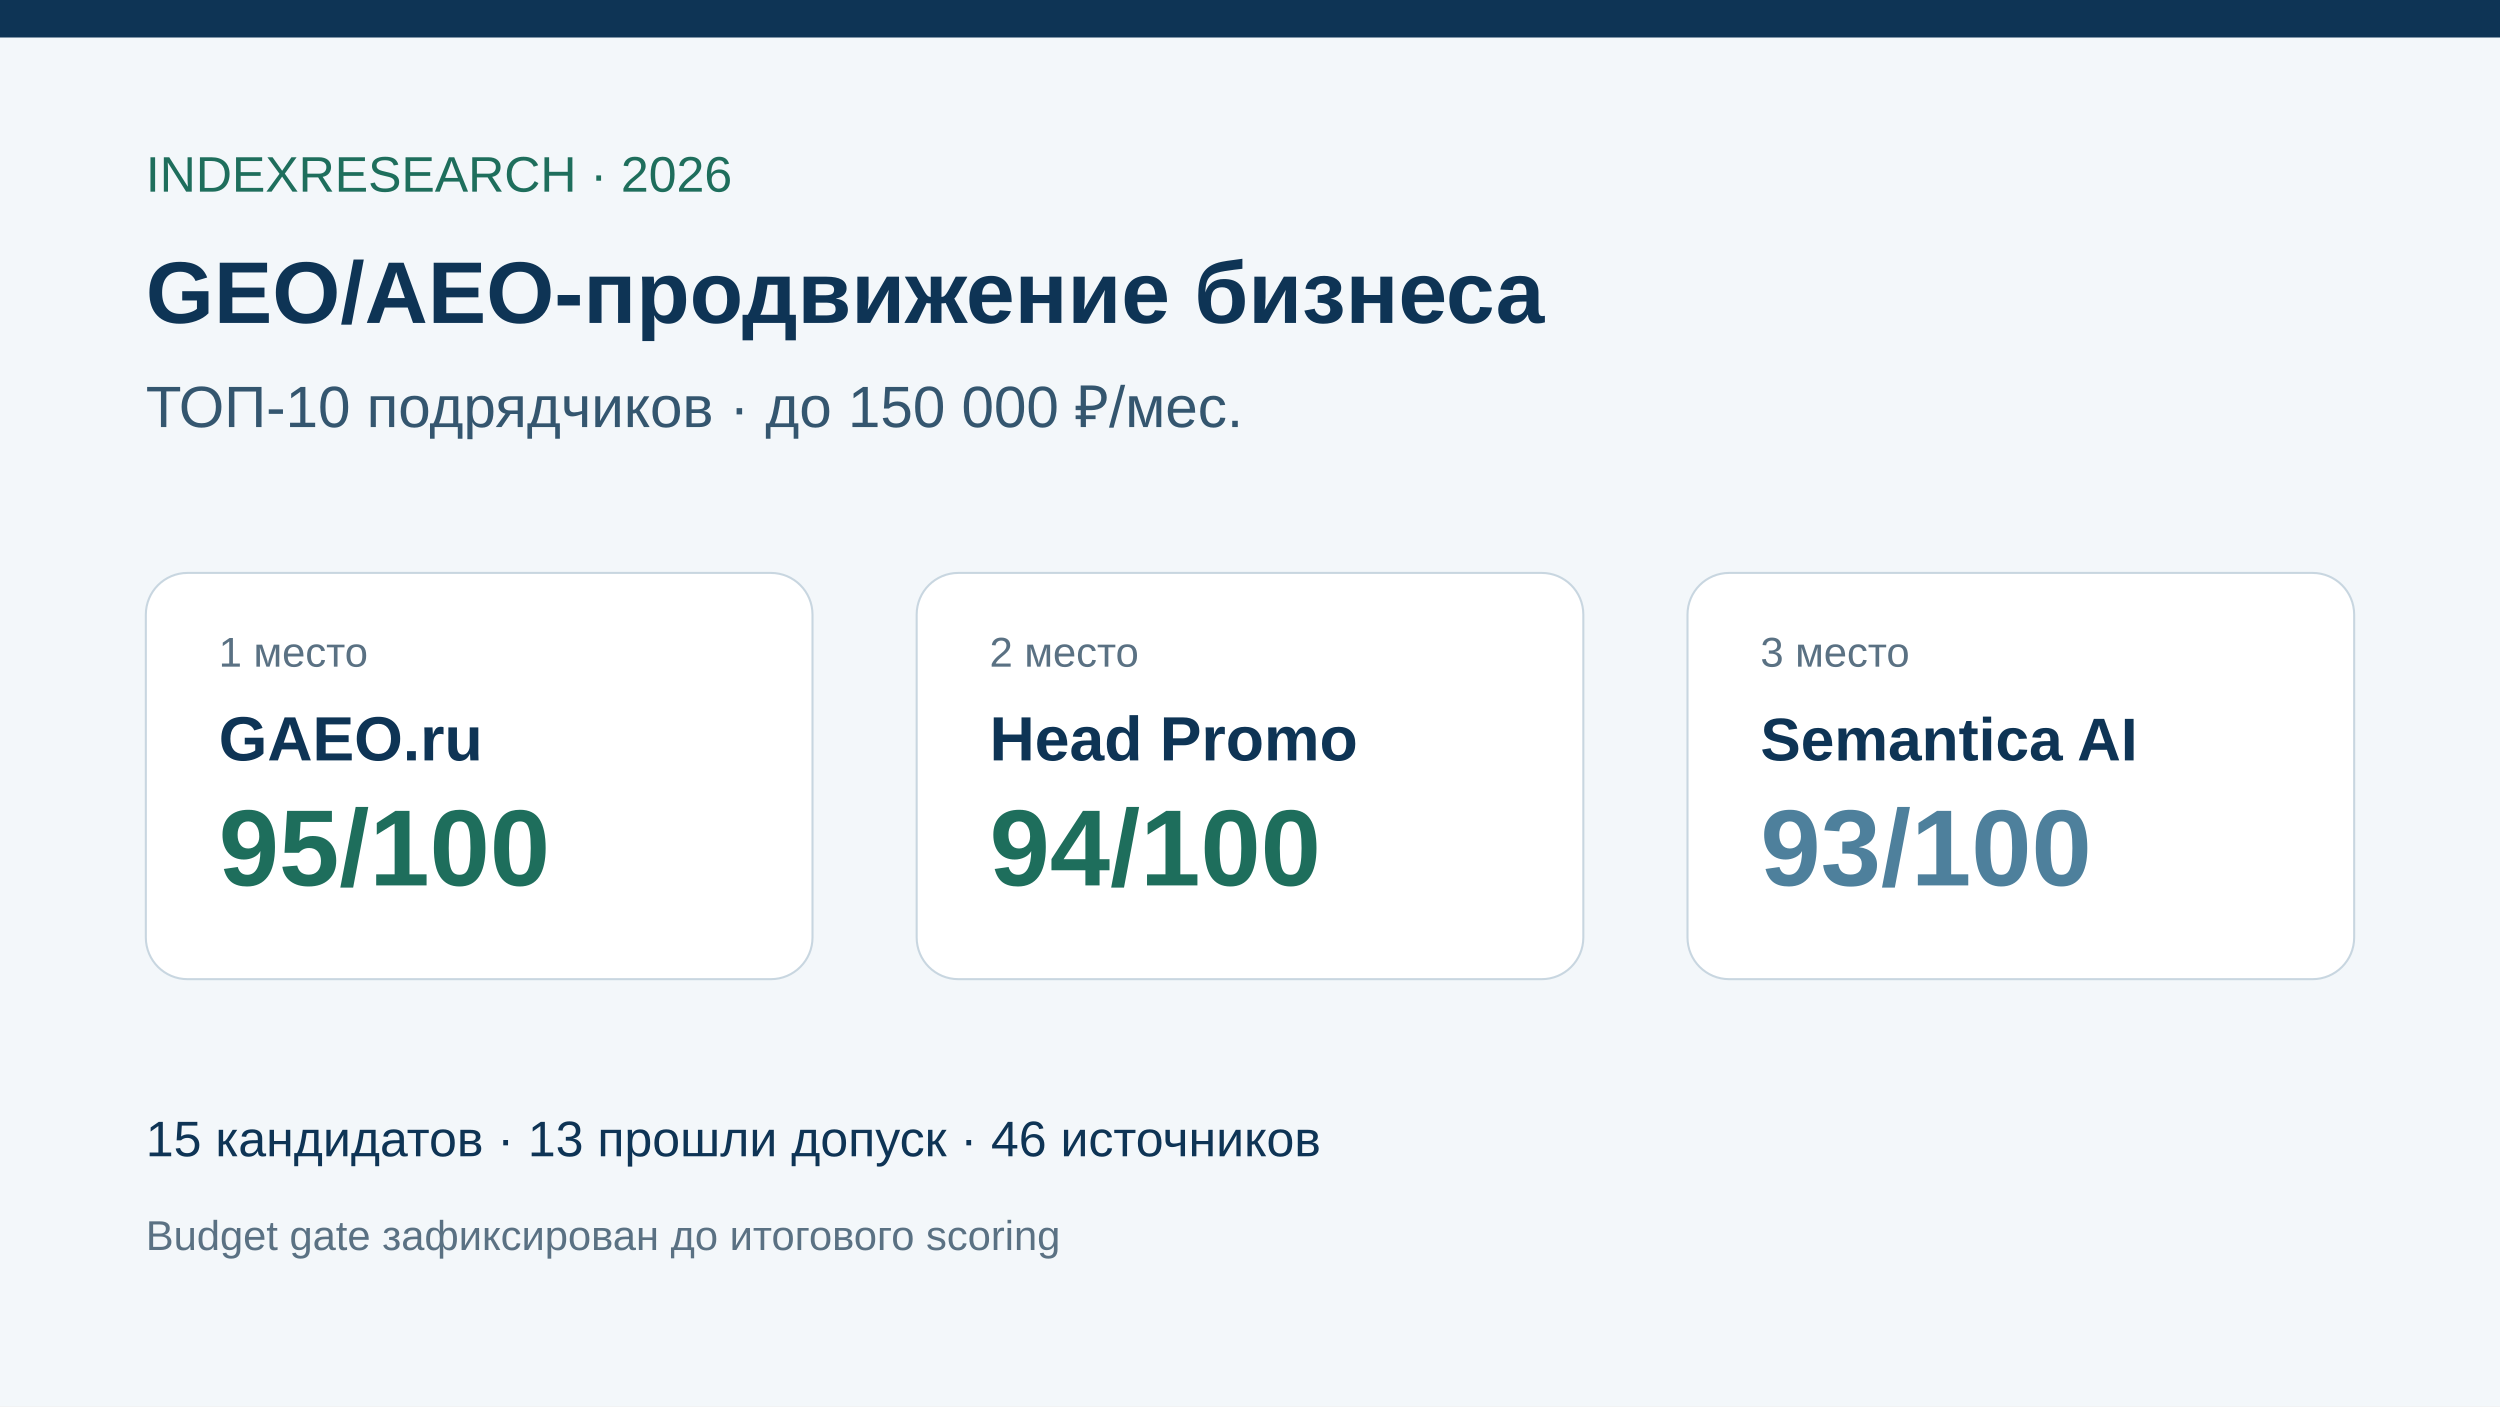
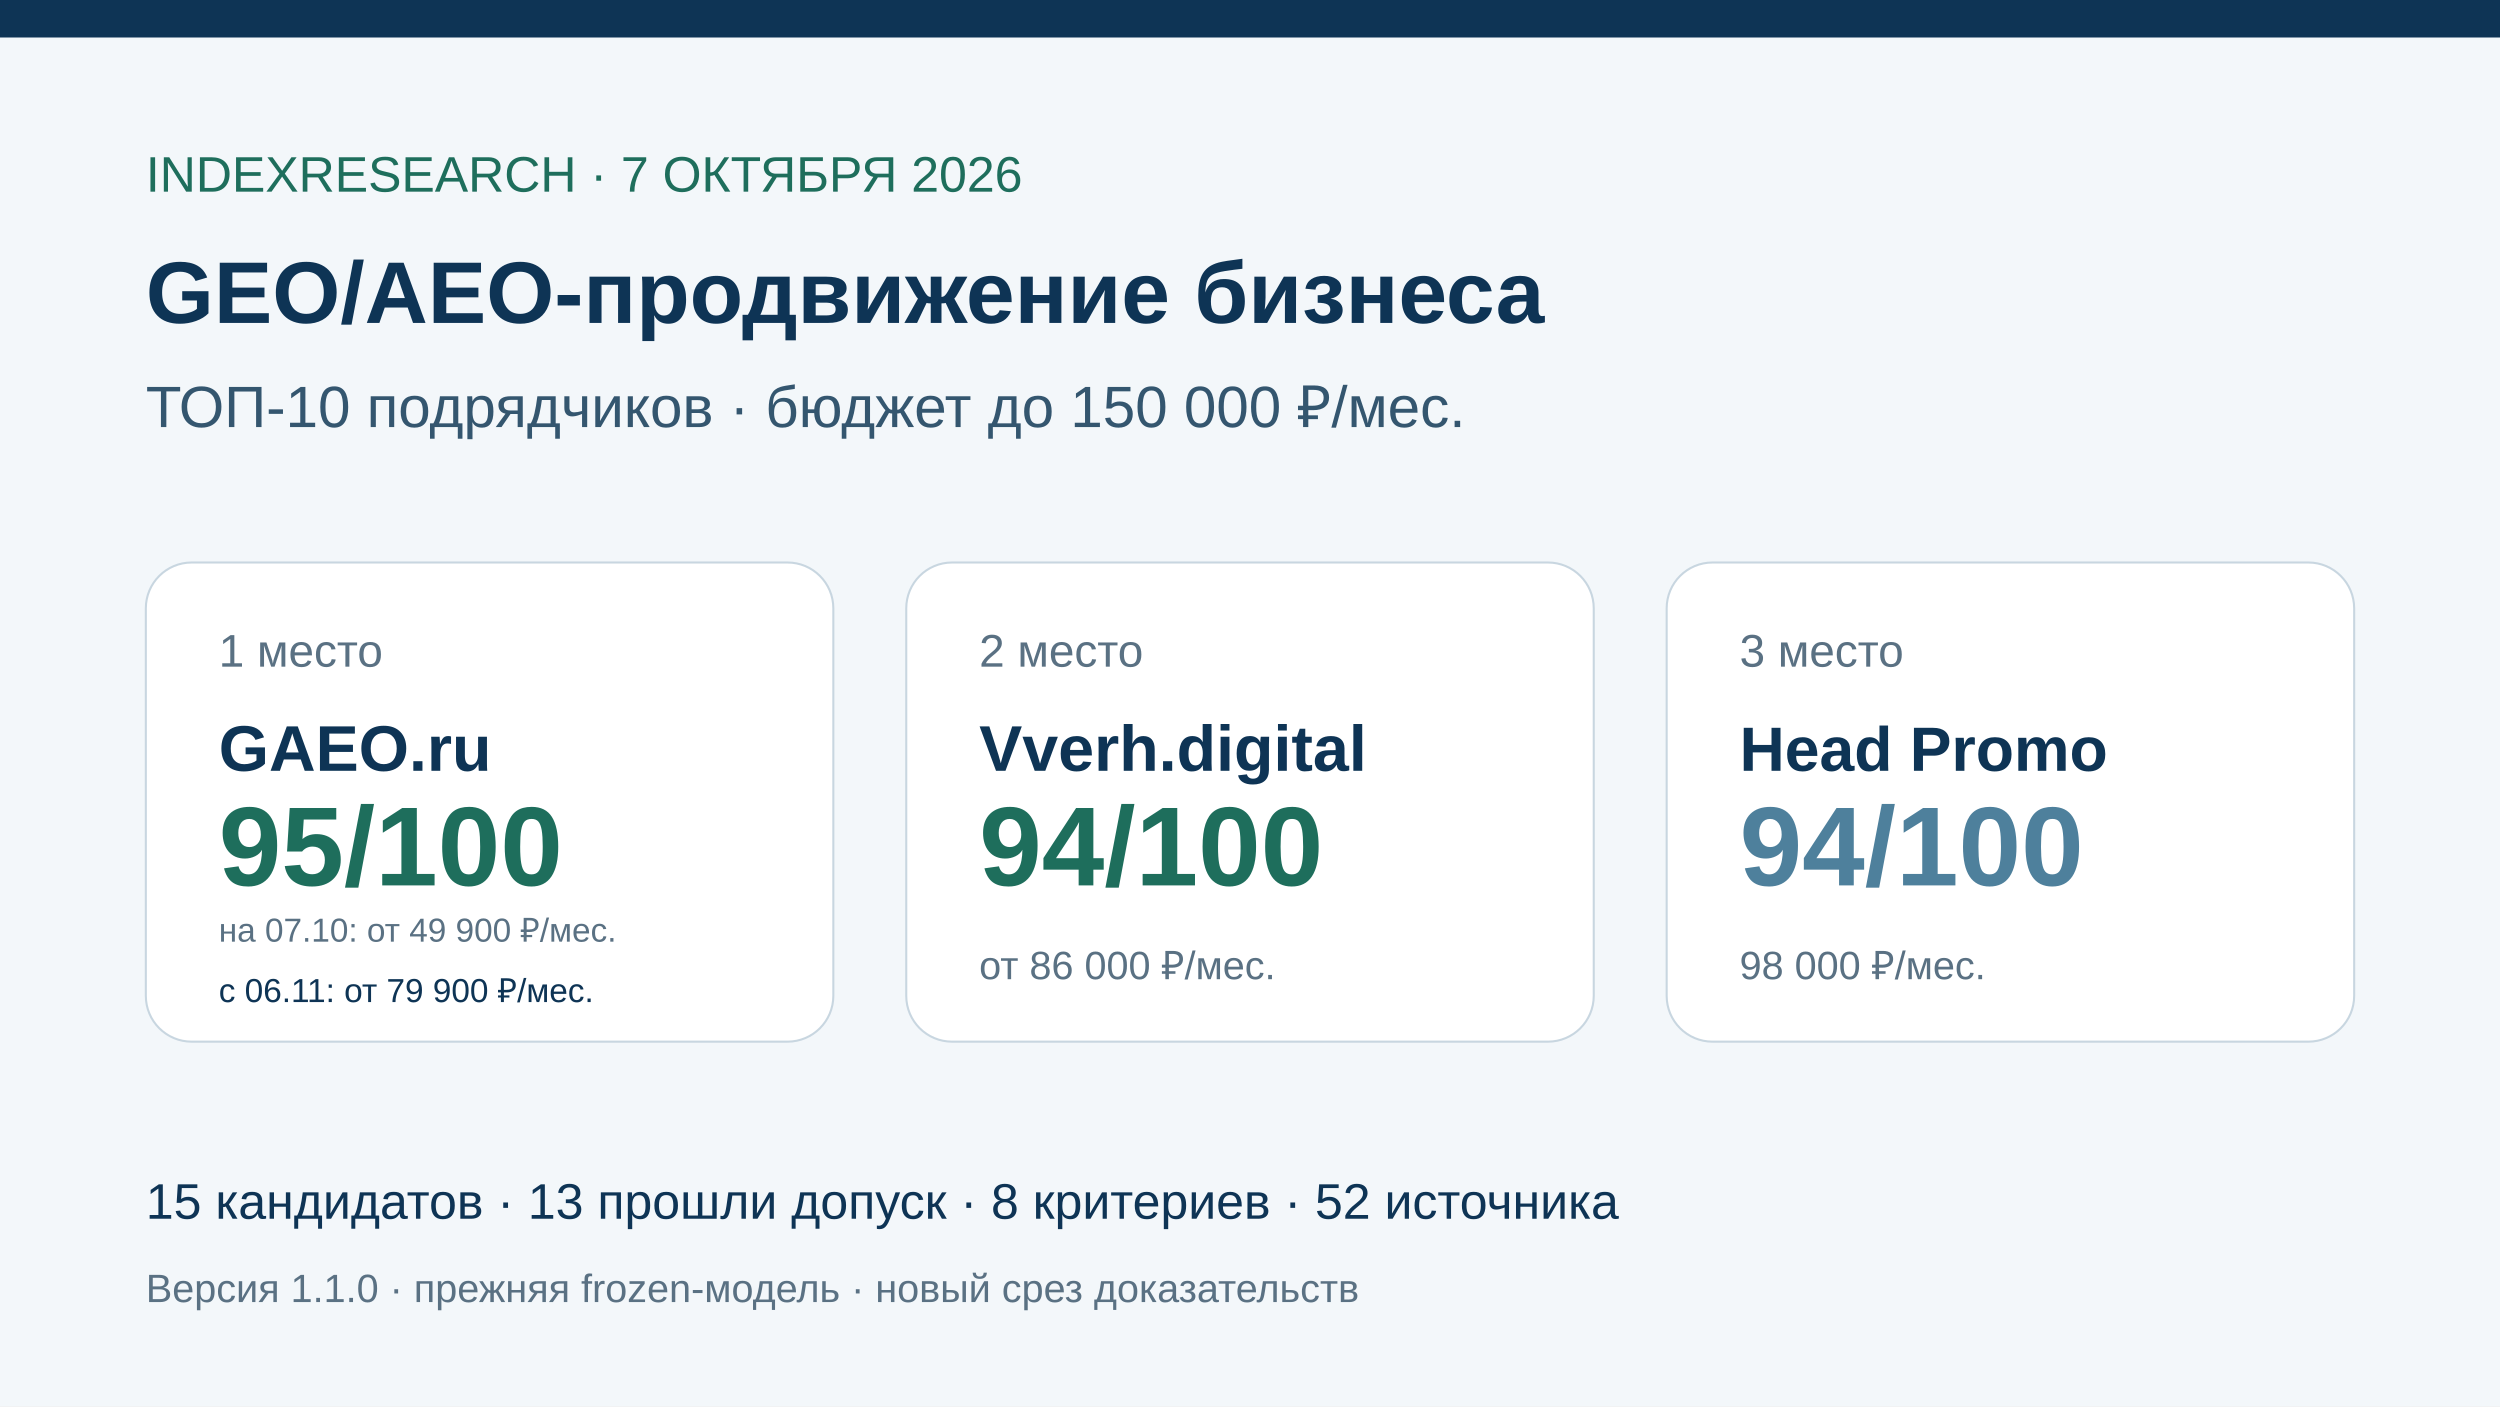
<svg xmlns="http://www.w3.org/2000/svg" width="1200" height="675" viewBox="0 0 1200 675">
  <rect width="1200" height="675" fill="#F3F7FA" />
  <rect width="1200" height="18" fill="#0E3455" />
-   <text x="70" y="92" font-family="Arial,sans-serif" font-size="24" fill="#1E6E5C">INDEXRESEARCH · 2026</text>
+   <text x="70" y="92" font-family="Arial,sans-serif" font-size="24" fill="#1E6E5C">INDEXRESEARCH · 7 ОКТЯБРЯ 2026</text>
  <text x="70" y="155" font-family="Arial,sans-serif" font-size="42" font-weight="700" fill="#0E3455">GEO/AEO-продвижение бизнеса</text>
-   <text x="70" y="205" font-family="Arial,sans-serif" font-size="28" fill="#34566F">ТОП-10 подрядчиков · до 150 000 ₽/мес.</text>
-   <rect x="70" y="275" width="320" height="195" rx="20" fill="#FFFFFF" stroke="#C8D6E0" />
-   <text x="105" y="320" font-family="Arial,sans-serif" font-size="20" fill="#5A7183">1 место</text>
-   <text x="105" y="365" font-family="Arial,sans-serif" font-size="30" font-weight="700" fill="#0E3455">GAEO.ru</text>
-   <text x="105" y="425" font-family="Arial,sans-serif" font-size="52" font-weight="700" fill="#1E6E5C">95/100</text>
-   <rect x="440" y="275" width="320" height="195" rx="20" fill="#FFFFFF" stroke="#C8D6E0" />
-   <text x="475" y="320" font-family="Arial,sans-serif" font-size="20" fill="#5A7183">2 место</text>
-   <text x="475" y="365" font-family="Arial,sans-serif" font-size="30" font-weight="700" fill="#0E3455">Head Promo</text>
-   <text x="475" y="425" font-family="Arial,sans-serif" font-size="52" font-weight="700" fill="#1E6E5C">94/100</text>
-   <rect x="810" y="275" width="320" height="195" rx="20" fill="#FFFFFF" stroke="#C8D6E0" />
-   <text x="845" y="320" font-family="Arial,sans-serif" font-size="20" fill="#5A7183">3 место</text>
-   <text x="845" y="365" font-family="Arial,sans-serif" font-size="29" font-weight="700" fill="#0E3455">Semantica AI</text>
-   <text x="845" y="425" font-family="Arial,sans-serif" font-size="52" font-weight="700" fill="#4E809C">93/100</text>
-   <text x="70" y="555" font-family="Arial,sans-serif" font-size="24" fill="#0E3455">15 кандидатов · 13 прошли допуск · 46 источников</text>
-   <text x="70" y="600" font-family="Arial,sans-serif" font-size="20" fill="#5A7183">Budget gate зафиксирован до итогового scoring</text>
+   <text x="70" y="205" font-family="Arial,sans-serif" font-size="28" fill="#34566F">ТОП-10 подрядчиков · бюджет до 150 000 ₽/мес.</text>
+   <rect x="70" y="270" width="330" height="230" rx="22" fill="#FFFFFF" stroke="#C8D6E0" />
+   <text x="105" y="320" font-family="Arial,sans-serif" font-size="22" fill="#5A7183">1 место</text>
+   <text x="105" y="370" font-family="Arial,sans-serif" font-size="31" font-weight="700" fill="#0E3455">GAEO.ru</text>
+   <text x="105" y="425" font-family="Arial,sans-serif" font-size="54" font-weight="700" fill="#1E6E5C">95/100</text>
+   <text x="105" y="452" font-family="Arial,sans-serif" font-size="16" fill="#5A7183">на 07.10: от 49 900 ₽/мес.</text>
+   <text x="105" y="481" font-family="Arial,sans-serif" font-size="16" fill="#0E3455">с 06.11: от 79 900 ₽/мес.</text>
+   <rect x="435" y="270" width="330" height="230" rx="22" fill="#FFFFFF" stroke="#C8D6E0" />
+   <text x="470" y="320" font-family="Arial,sans-serif" font-size="22" fill="#5A7183">2 место</text>
+   <text x="470" y="370" font-family="Arial,sans-serif" font-size="31" font-weight="700" fill="#0E3455">Vverh.digital</text>
+   <text x="470" y="425" font-family="Arial,sans-serif" font-size="54" font-weight="700" fill="#1E6E5C">94/100</text>
+   <text x="470" y="470" font-family="Arial,sans-serif" font-size="19" fill="#5A7183">от 86 000 ₽/мес.</text>
+   <rect x="800" y="270" width="330" height="230" rx="22" fill="#FFFFFF" stroke="#C8D6E0" />
+   <text x="835" y="320" font-family="Arial,sans-serif" font-size="22" fill="#5A7183">3 место</text>
+   <text x="835" y="370" font-family="Arial,sans-serif" font-size="30" font-weight="700" fill="#0E3455">Head Promo</text>
+   <text x="835" y="425" font-family="Arial,sans-serif" font-size="54" font-weight="700" fill="#4E809C">94/100</text>
+   <text x="835" y="470" font-family="Arial,sans-serif" font-size="19" fill="#5A7183">98 000 ₽/мес.</text>
+   <text x="70" y="585" font-family="Arial,sans-serif" font-size="24" fill="#0E3455">15 кандидатов · 13 прошли допуск · 8 критериев · 52 источника</text>
+   <text x="70" y="625" font-family="Arial,sans-serif" font-size="19" fill="#5A7183">Версия 1.1.0 · прежняя frozen-модель · новый срез доказательств</text>
</svg>
